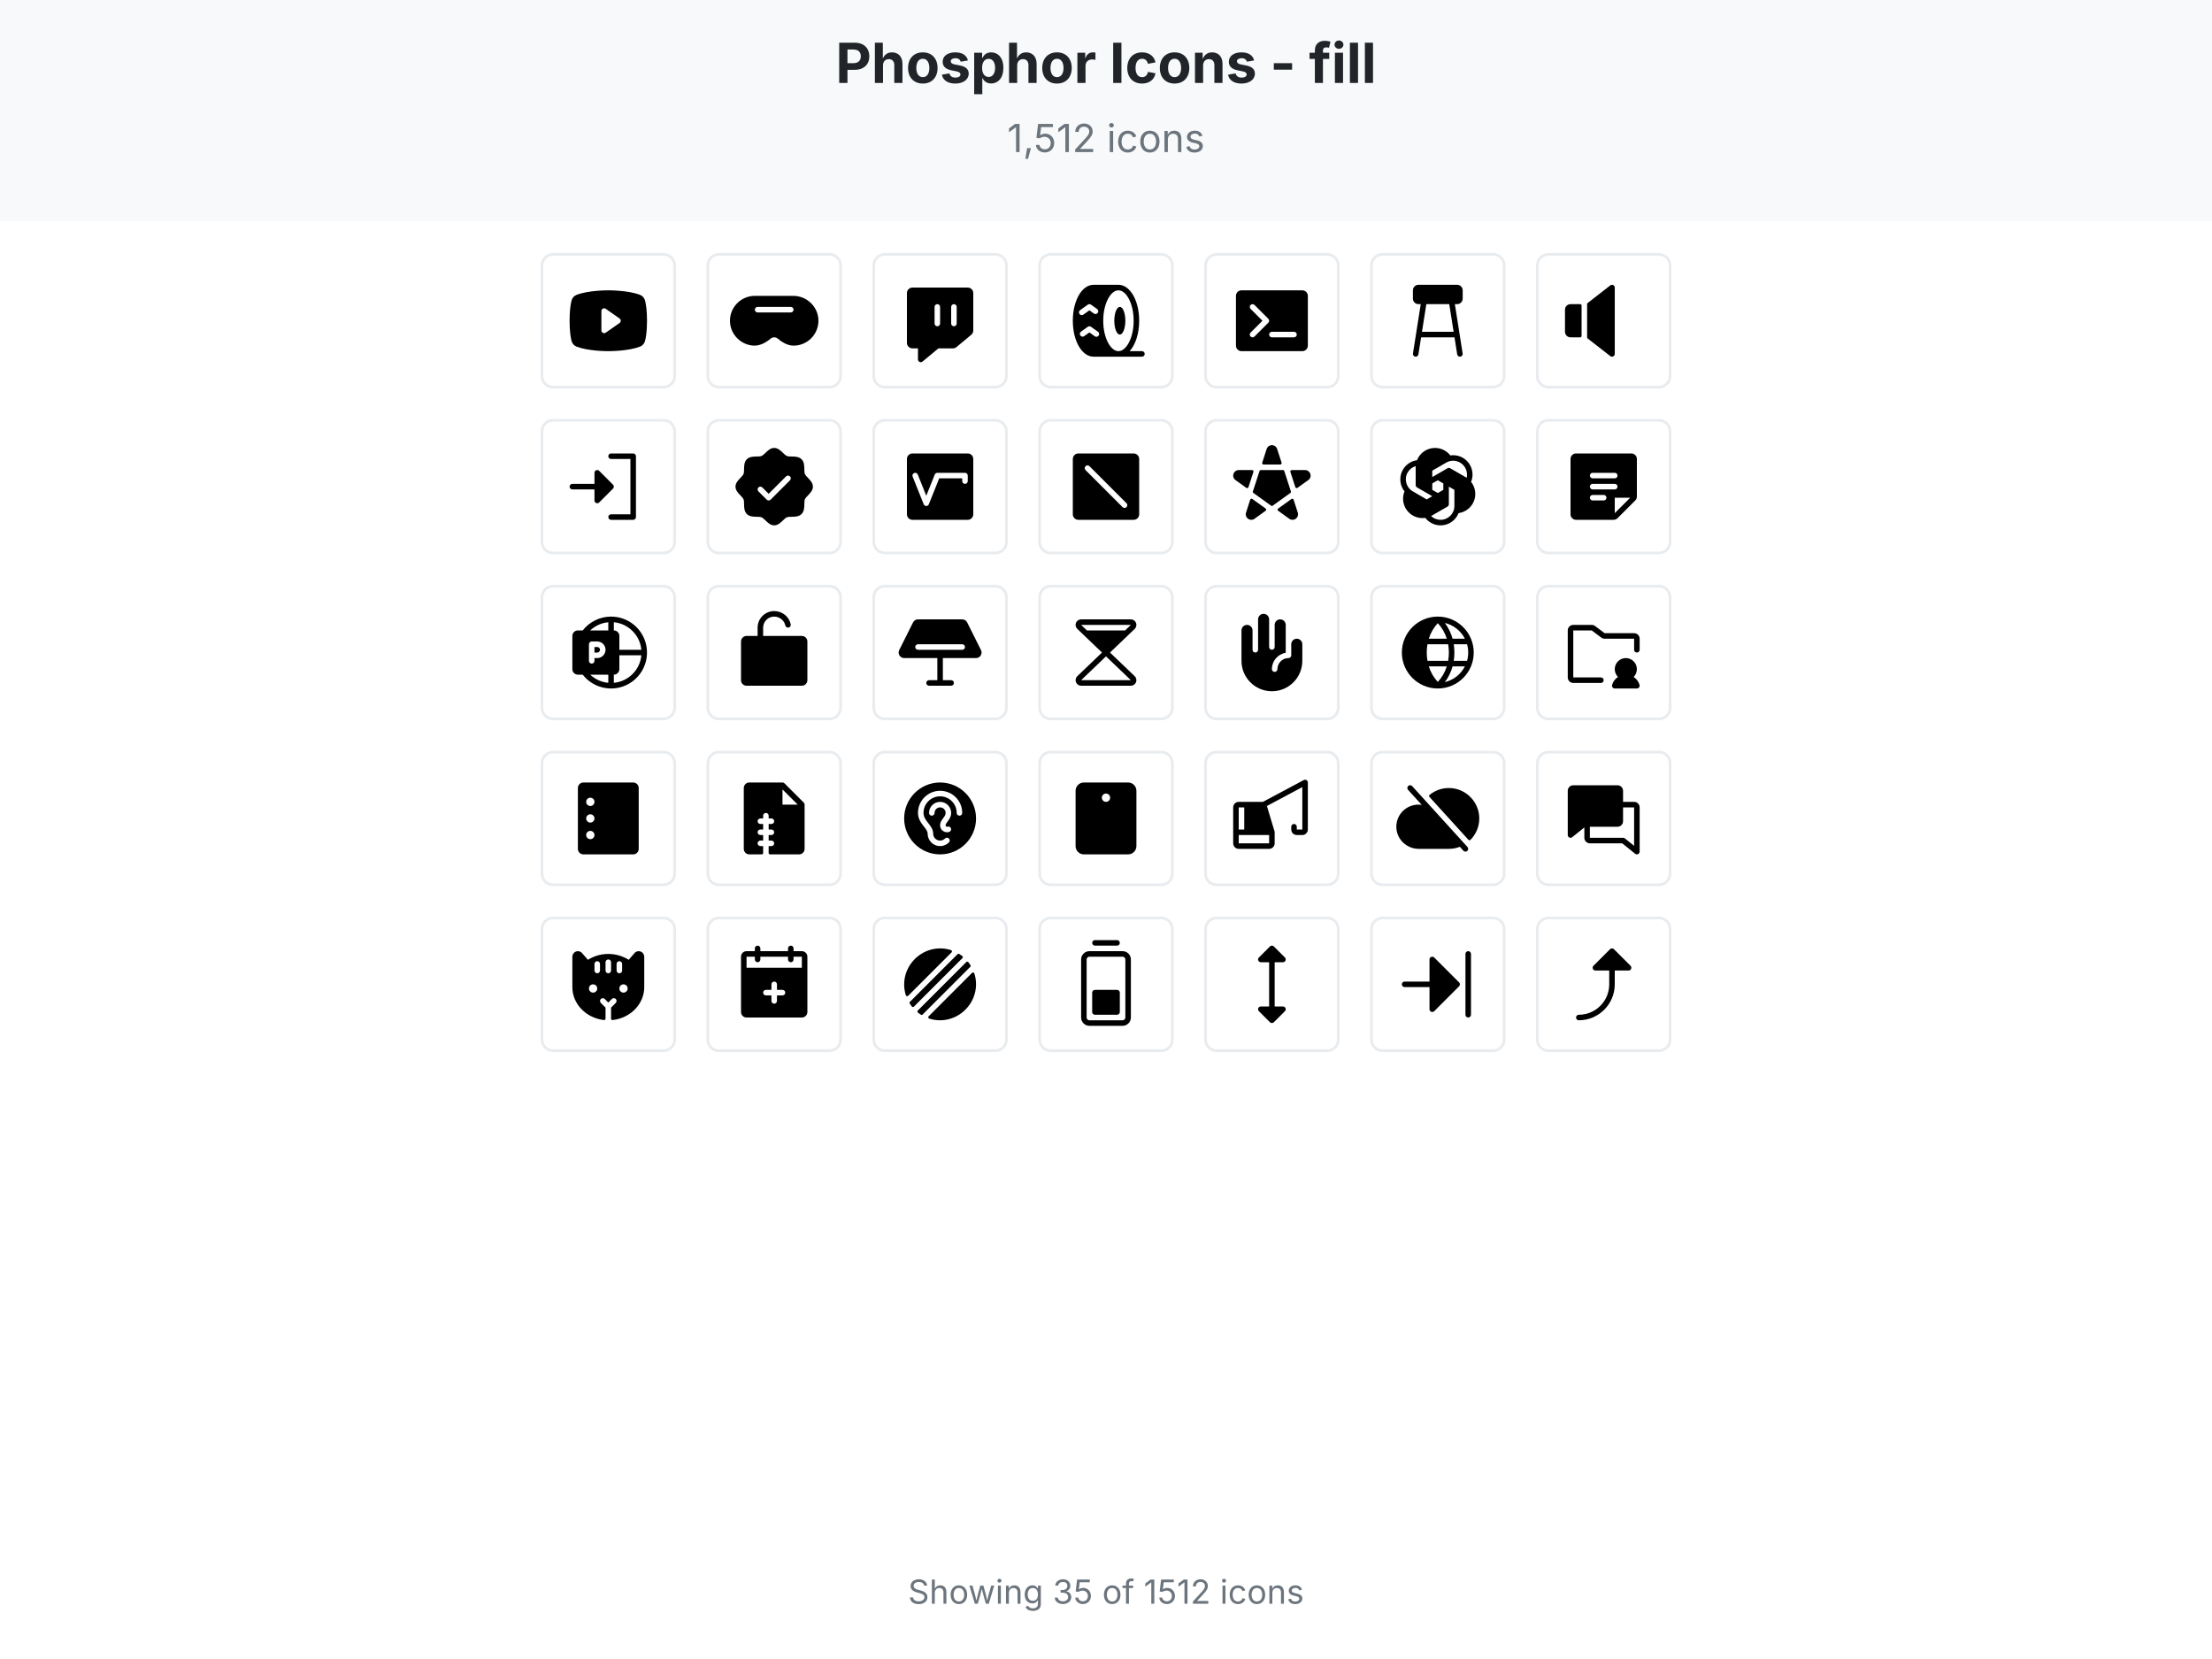
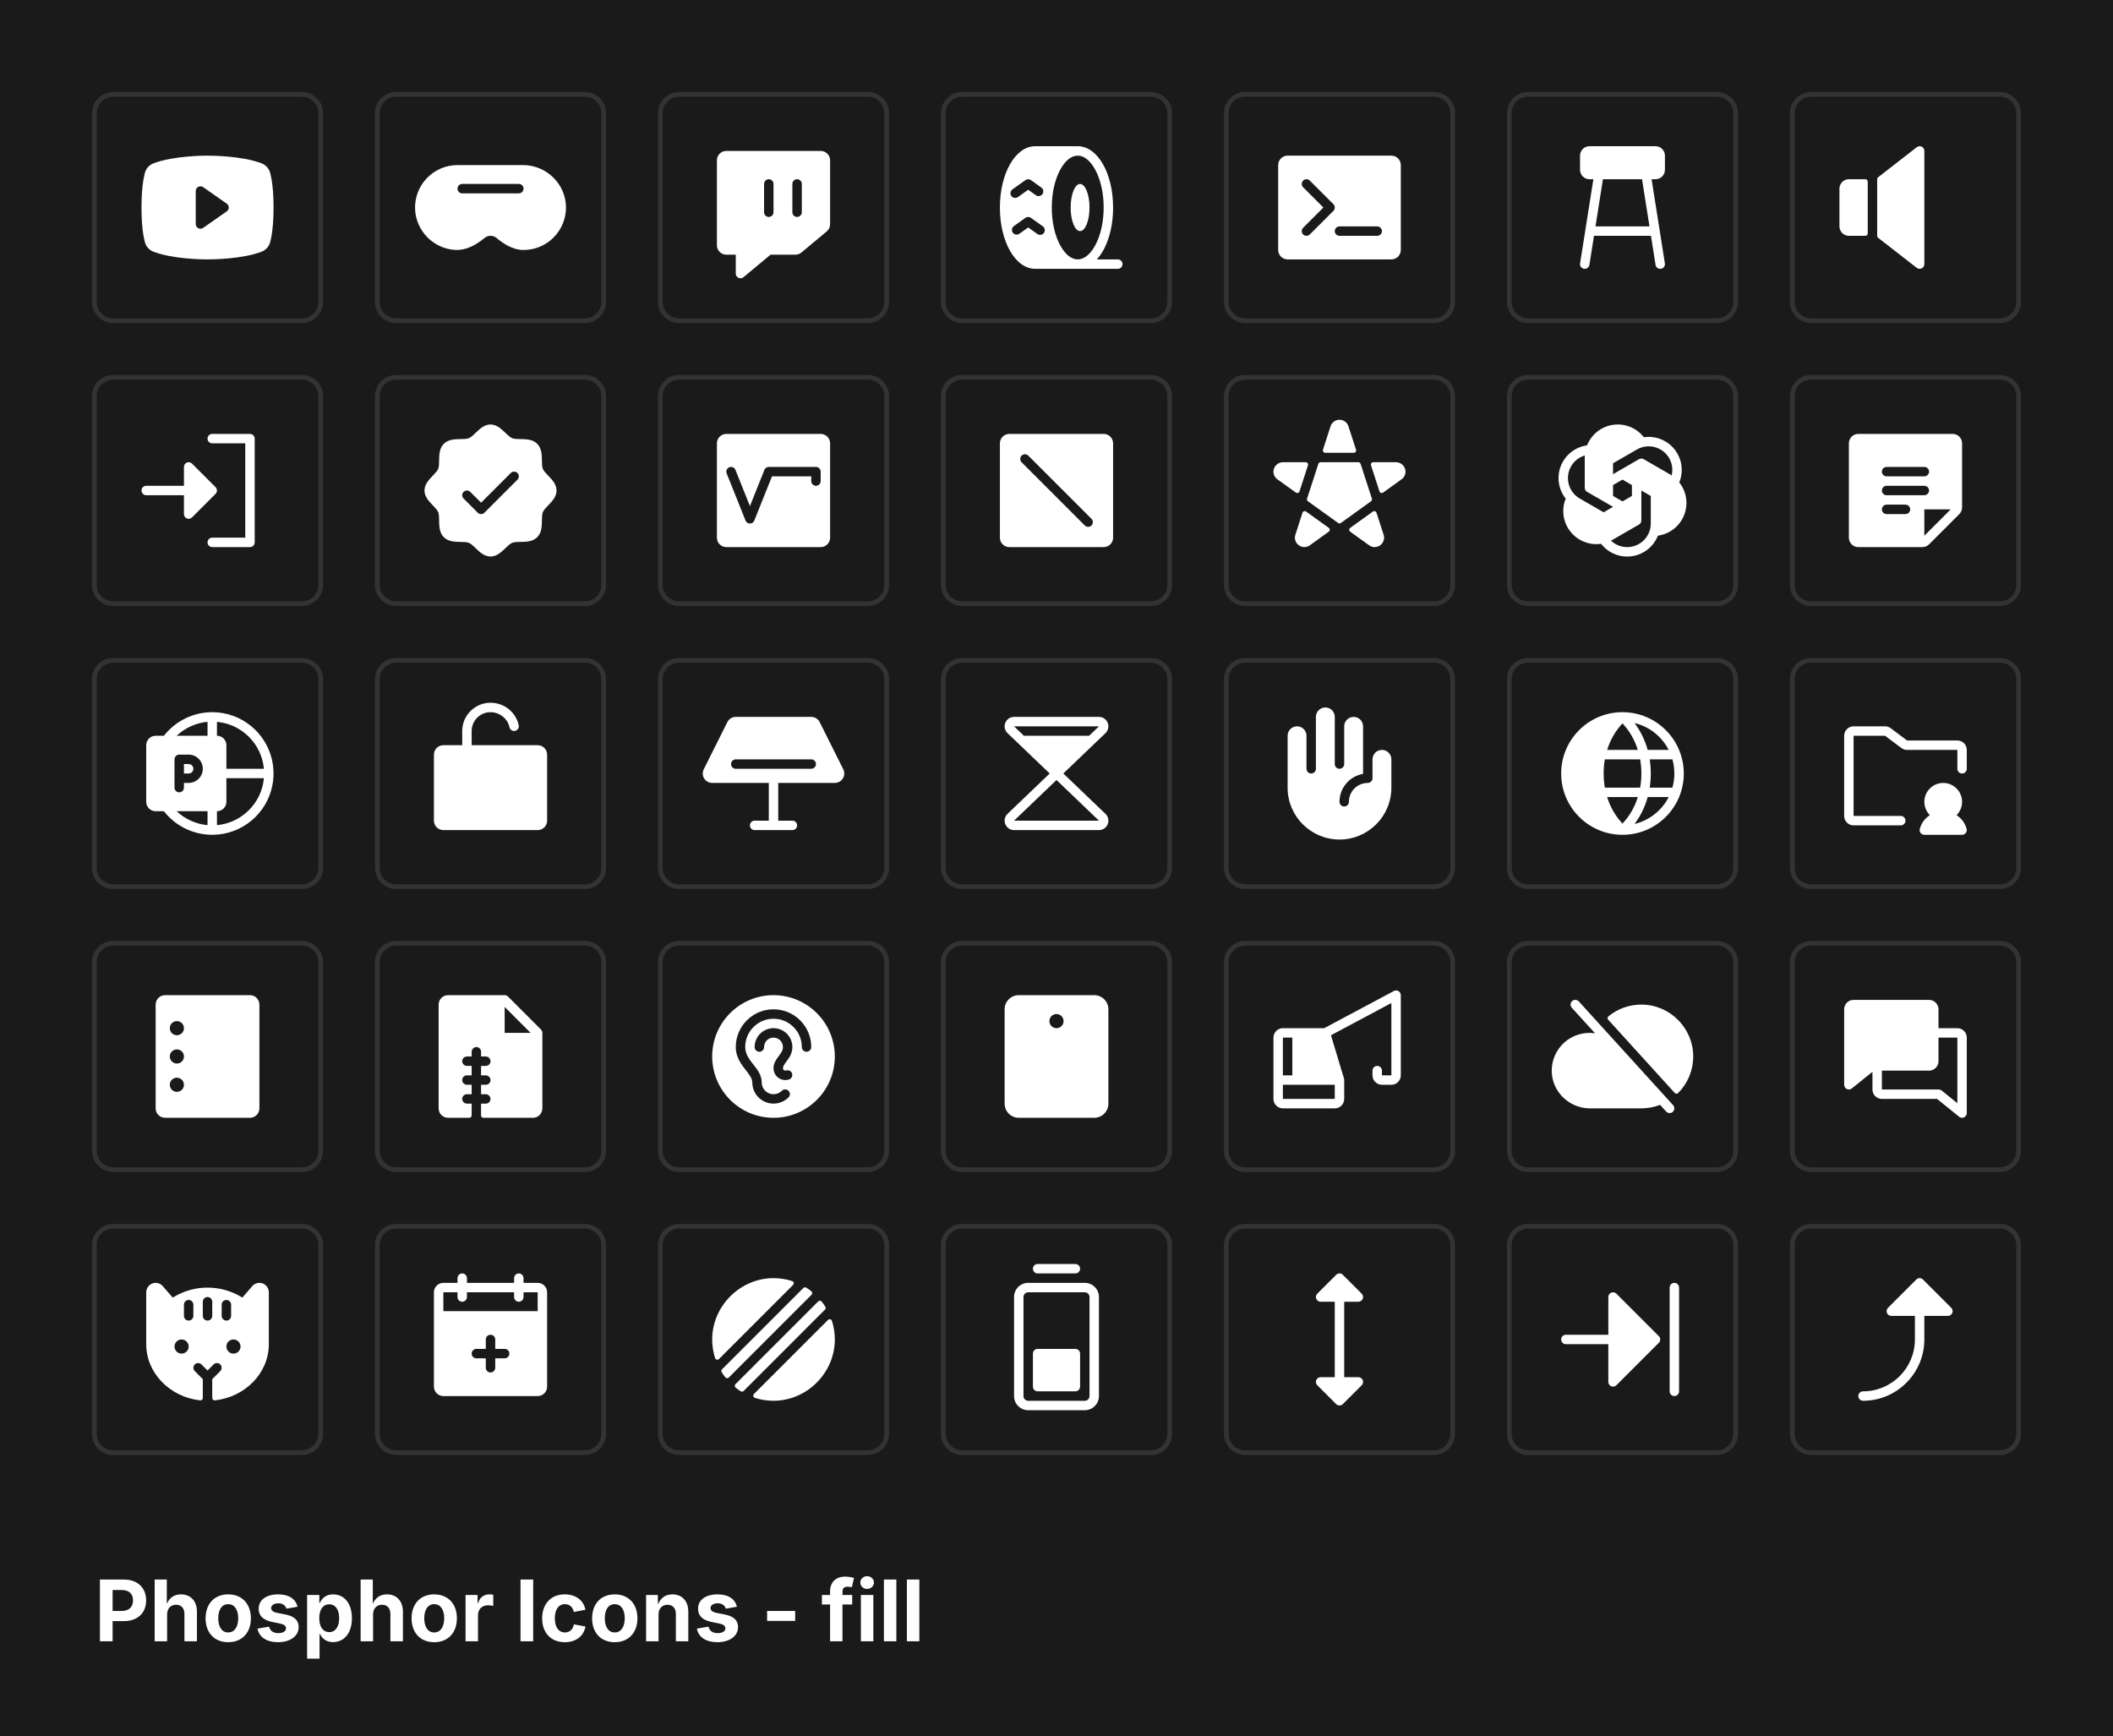
- <svg xmlns="http://www.w3.org/2000/svg" width="800" height="600">
-   <rect width="800" height="600" fill="#ffffff" />
-   <rect width="800" height="80" fill="#f8f9fa" />
-   <text x="400" y="30" text-anchor="middle" font-family="system-ui, -apple-system, sans-serif" font-size="20" font-weight="bold" fill="#212529">Phosphor Icons - fill</text>
-   <text x="400" y="55" text-anchor="middle" font-family="system-ui, -apple-system, sans-serif" font-size="14" fill="#6c757d">1,512 icons</text>
-   <g transform="translate(196, 92)">
-     <rect width="48" height="48" fill="#ffffff" stroke="#e9ecef" stroke-width="1" rx="4" />
-     <svg x="8" y="8" width="32" height="32" viewBox="0 0 256 256">
+ <svg xmlns="http://www.w3.org/2000/svg" width="448" height="368">
+   <rect width="448" height="368" fill="#1a1a1a" />
+   <g transform="translate(20, 20)">
+     <rect width="48" height="48" fill="#1a1a1a" stroke="#333333" stroke-width="1" rx="4" />
+     <svg x="8" y="8" width="32" height="32" viewBox="0 0 256 256" style="color: #ffffff; fill: #ffffff;">
      <path d="M234.33,69.52a24,24,0,0,0-14.49-16.4C185.56,39.88,131,40,128,40s-57.56-.12-91.84,13.12a24,24,0,0,0-14.49,16.4C19.08,79.5,16,97.74,16,128s3.08,48.5,5.67,58.48a24,24,0,0,0,14.49,16.41C69,215.56,120.4,216,127.34,216h1.32c6.94,0,58.37-.44,91.18-13.11a24,24,0,0,0,14.49-16.41c2.59-10,5.67-28.22,5.67-58.48S236.92,79.5,234.33,69.52Zm-73.74,65-40,28A8,8,0,0,1,108,156V100a8,8,0,0,1,12.59-6.55l40,28a8,8,0,0,1,0,13.1Z" />
    </svg>
  </g>
-   <g transform="translate(256, 92)">
-     <rect width="48" height="48" fill="#ffffff" stroke="#e9ecef" stroke-width="1" rx="4" />
-     <svg x="8" y="8" width="32" height="32" viewBox="0 0 256 256">
+   <g transform="translate(80, 20)">
+     <rect width="48" height="48" fill="#1a1a1a" stroke="#333333" stroke-width="1" rx="4" />
+     <svg x="8" y="8" width="32" height="32" viewBox="0 0 256 256" style="color: #ffffff; fill: #ffffff;">
      <path d="M183.05,56H72A72,72,0,0,0,.08,131.4c1.69,36.69,31.76,66.79,68.45,68.52,15.84.72,32-5.9,49.38-20.3a15.87,15.87,0,0,1,20.24,0C148.72,188.39,165,200,184,200a72,72,0,0,0,72-72.95C255.49,87.87,222.76,56,183.05,56ZM176,104H80a8,8,0,0,1,0-16h96a8,8,0,0,1,0,16Z" />
    </svg>
  </g>
-   <g transform="translate(316, 92)">
-     <rect width="48" height="48" fill="#ffffff" stroke="#e9ecef" stroke-width="1" rx="4" />
-     <svg x="8" y="8" width="32" height="32" viewBox="0 0 256 256">
+   <g transform="translate(140, 20)">
+     <rect width="48" height="48" fill="#1a1a1a" stroke="#333333" stroke-width="1" rx="4" />
+     <svg x="8" y="8" width="32" height="32" viewBox="0 0 256 256" style="color: #ffffff; fill: #ffffff;">
      <path d="M208,32H48A16,16,0,0,0,32,48V192a16,16,0,0,0,16,16H64v32a8,8,0,0,0,13.12,6.15L122.9,208h42.2a16,16,0,0,0,10.25-3.71l42.89-35.75A15.93,15.93,0,0,0,224,156.25V48A16,16,0,0,0,208,32ZM128,136a8,8,0,0,1-16,0V88a8,8,0,0,1,16,0Zm48,0a8,8,0,0,1-16,0V88a8,8,0,0,1,16,0Z" />
    </svg>
  </g>
-   <g transform="translate(376, 92)">
-     <rect width="48" height="48" fill="#ffffff" stroke="#e9ecef" stroke-width="1" rx="4" />
-     <svg x="8" y="8" width="32" height="32" viewBox="0 0 256 256">
+   <g transform="translate(200, 20)">
+     <rect width="48" height="48" fill="#1a1a1a" stroke="#333333" stroke-width="1" rx="4" />
+     <svg x="8" y="8" width="32" height="32" viewBox="0 0 256 256" style="color: #ffffff; fill: #ffffff;">
      <path d="M184,128c0,22.09-7.16,40-16,40s-16-17.91-16-40,7.16-40,16-40S184,105.91,184,128Zm56,96a8,8,0,0,1-8,8H92c-33.64,0-60-45.68-60-104S58.36,24,92,24h72c33.64,0,60,45.68,60,104,0,37.47-10.88,69.73-27.59,88H232A8,8,0,0,1,240,224ZM57.87,111.81a7.93,7.93,0,0,0,4.64-1.49L80,97.83l13.28,9.49a8,8,0,0,0,9.3-13L84.65,81.49a8,8,0,0,0-9.3,0L53.21,97.3a8,8,0,0,0,4.66,14.51Zm46.67,47.89L84.65,145.49a8,8,0,0,0-9.3,0L56,159.29a8,8,0,1,0,9.3,13L80,161.83l15.24,10.88a8,8,0,1,0,9.3-13Zm89.2,32.37c9.19-17,14.26-39.74,14.26-64.07s-5.07-47.09-14.26-64.07C185.38,48.5,174.82,40,164,40s-21.38,8.5-29.74,23.93C125.07,80.91,120,103.67,120,128s5.07,47.09,14.26,64.07C142.62,207.5,153.18,216,164,216S185.38,207.5,193.74,192.07Z" />
    </svg>
  </g>
-   <g transform="translate(436, 92)">
-     <rect width="48" height="48" fill="#ffffff" stroke="#e9ecef" stroke-width="1" rx="4" />
-     <svg x="8" y="8" width="32" height="32" viewBox="0 0 256 256">
+   <g transform="translate(260, 20)">
+     <rect width="48" height="48" fill="#1a1a1a" stroke="#333333" stroke-width="1" rx="4" />
+     <svg x="8" y="8" width="32" height="32" viewBox="0 0 256 256" style="color: #ffffff; fill: #ffffff;">
      <path d="M216,40H40A16,16,0,0,0,24,56V200a16,16,0,0,0,16,16H216a16,16,0,0,0,16-16V56A16,16,0,0,0,216,40ZM77.66,173.66a8,8,0,0,1-11.32-11.32L100.69,128,66.34,93.66A8,8,0,0,1,77.66,82.34l40,40a8,8,0,0,1,0,11.32ZM192,176H128a8,8,0,0,1,0-16h64a8,8,0,0,1,0,16Z" />
    </svg>
  </g>
-   <g transform="translate(496, 92)">
-     <rect width="48" height="48" fill="#ffffff" stroke="#e9ecef" stroke-width="1" rx="4" />
-     <svg x="8" y="8" width="32" height="32" viewBox="0 0 256 256">
+   <g transform="translate(320, 20)">
+     <rect width="48" height="48" fill="#1a1a1a" stroke="#333333" stroke-width="1" rx="4" />
+     <svg x="8" y="8" width="32" height="32" viewBox="0 0 256 256" style="color: #ffffff; fill: #ffffff;">
      <path d="M200,64V40a16,16,0,0,0-16-16H72A16,16,0,0,0,56,40V64A16,16,0,0,0,72,80h6.64L56.1,222.75a8,8,0,0,0,6.65,9.15A7.82,7.82,0,0,0,64,232a8,8,0,0,0,7.89-6.75L79.68,176h96.64l7.78,49.25A8,8,0,0,0,192,232a7.82,7.82,0,0,0,1.26-.1,8,8,0,0,0,6.65-9.15L177.36,80H184A16,16,0,0,0,200,64Zm-26.21,96H82.21L94.84,80h66.32Z" />
    </svg>
  </g>
-   <g transform="translate(556, 92)">
-     <rect width="48" height="48" fill="#ffffff" stroke="#e9ecef" stroke-width="1" rx="4" />
-     <svg x="8" y="8" width="32" height="32" viewBox="0 0 256 256">
+   <g transform="translate(380, 20)">
+     <rect width="48" height="48" fill="#1a1a1a" stroke="#333333" stroke-width="1" rx="4" />
+     <svg x="8" y="8" width="32" height="32" viewBox="0 0 256 256" style="color: #ffffff; fill: #ffffff;">
      <path d="M64,84v88a4,4,0,0,1-4,4H32a16,16,0,0,1-16-16V96A16,16,0,0,1,32,80H60A4,4,0,0,1,64,84Zm93.15-58.15a8,8,0,0,0-10-.16l-65.57,51A4,4,0,0,0,80,79.84v96.32a4,4,0,0,0,1.55,3.15l65.57,51a8,8,0,0,0,9,.56,8.29,8.29,0,0,0,3.91-7.18V32.25A8.27,8.27,0,0,0,157.12,25.85Z" />
    </svg>
  </g>
-   <g transform="translate(196, 152)">
-     <rect width="48" height="48" fill="#ffffff" stroke="#e9ecef" stroke-width="1" rx="4" />
-     <svg x="8" y="8" width="32" height="32" viewBox="0 0 256 256">
+   <g transform="translate(20, 80)">
+     <rect width="48" height="48" fill="#1a1a1a" stroke="#333333" stroke-width="1" rx="4" />
+     <svg x="8" y="8" width="32" height="32" viewBox="0 0 256 256" style="color: #ffffff; fill: #ffffff;">
      <path d="M141.66,133.66l-40,40A8,8,0,0,1,88,168V136H24a8,8,0,0,1,0-16H88V88a8,8,0,0,1,13.66-5.66l40,40A8,8,0,0,1,141.66,133.66ZM200,32H136a8,8,0,0,0,0,16h56V208H136a8,8,0,0,0,0,16h64a8,8,0,0,0,8-8V40A8,8,0,0,0,200,32Z" />
    </svg>
  </g>
-   <g transform="translate(256, 152)">
-     <rect width="48" height="48" fill="#ffffff" stroke="#e9ecef" stroke-width="1" rx="4" />
-     <svg x="8" y="8" width="32" height="32" viewBox="0 0 256 256">
+   <g transform="translate(80, 80)">
+     <rect width="48" height="48" fill="#1a1a1a" stroke="#333333" stroke-width="1" rx="4" />
+     <svg x="8" y="8" width="32" height="32" viewBox="0 0 256 256" style="color: #ffffff; fill: #ffffff;">
      <path d="M225.86,102.82c-3.77-3.94-7.67-8-9.14-11.57-1.36-3.27-1.44-8.69-1.52-13.94-.15-9.76-.31-20.82-8-28.51s-18.75-7.85-28.51-8c-5.25-.08-10.67-.16-13.94-1.52-3.56-1.47-7.63-5.37-11.57-9.14C146.28,23.51,138.44,16,128,16s-18.27,7.51-25.18,14.14c-3.94,3.77-8,7.67-11.57,9.14C88,40.64,82.56,40.72,77.31,40.8c-9.76.15-20.82.31-28.51,8S41,67.55,40.8,77.31c-.08,5.25-.16,10.67-1.52,13.94-1.47,3.56-5.37,7.63-9.14,11.57C23.51,109.72,16,117.56,16,128s7.51,18.27,14.14,25.18c3.77,3.94,7.67,8,9.14,11.57,1.36,3.27,1.44,8.69,1.52,13.94.15,9.76.31,20.82,8,28.51s18.75,7.85,28.51,8c5.25.08,10.67.16,13.94,1.52,3.56,1.47,7.63,5.37,11.57,9.14C109.72,232.49,117.56,240,128,240s18.27-7.51,25.18-14.14c3.94-3.77,8-7.67,11.57-9.14,3.27-1.36,8.69-1.44,13.94-1.52,9.76-.15,20.82-.31,28.51-8s7.85-18.75,8-28.51c.08-5.25.16-10.67,1.52-13.94,1.47-3.56,5.37-7.63,9.14-11.57C232.49,146.28,240,138.44,240,128S232.49,109.73,225.86,102.82Zm-52.2,6.84-56,56a8,8,0,0,1-11.32,0l-24-24a8,8,0,0,1,11.32-11.32L112,148.69l50.34-50.35a8,8,0,0,1,11.32,11.32Z" />
    </svg>
  </g>
-   <g transform="translate(316, 152)">
-     <rect width="48" height="48" fill="#ffffff" stroke="#e9ecef" stroke-width="1" rx="4" />
-     <svg x="8" y="8" width="32" height="32" viewBox="0 0 256 256">
+   <g transform="translate(140, 80)">
+     <rect width="48" height="48" fill="#1a1a1a" stroke="#333333" stroke-width="1" rx="4" />
+     <svg x="8" y="8" width="32" height="32" viewBox="0 0 256 256" style="color: #ffffff; fill: #ffffff;">
      <path d="M208,32H48A16,16,0,0,0,32,48V208a16,16,0,0,0,16,16H208a16,16,0,0,0,16-16V48A16,16,0,0,0,208,32Zm0,80a8,8,0,0,1-16,0v-8H125.42l-30,75a8,8,0,0,1-14.86,0l-32-80A8,8,0,1,1,63.43,93L88,154.46,112.57,93A8,8,0,0,1,120,88h80a8,8,0,0,1,8,8Z" />
    </svg>
  </g>
-   <g transform="translate(376, 152)">
-     <rect width="48" height="48" fill="#ffffff" stroke="#e9ecef" stroke-width="1" rx="4" />
-     <svg x="8" y="8" width="32" height="32" viewBox="0 0 256 256">
+   <g transform="translate(200, 80)">
+     <rect width="48" height="48" fill="#1a1a1a" stroke="#333333" stroke-width="1" rx="4" />
+     <svg x="8" y="8" width="32" height="32" viewBox="0 0 256 256" style="color: #ffffff; fill: #ffffff;">
      <path d="M208,32H48A16,16,0,0,0,32,48V208a16,16,0,0,0,16,16H208a16,16,0,0,0,16-16V48A16,16,0,0,0,208,32ZM187.31,187.31a8,8,0,0,1-11.31,0L68.69,80A8,8,0,0,1,80,68.69L187.31,176A8,8,0,0,1,187.31,187.31Z" />
    </svg>
  </g>
-   <g transform="translate(436, 152)">
-     <rect width="48" height="48" fill="#ffffff" stroke="#e9ecef" stroke-width="1" rx="4" />
-     <svg x="8" y="8" width="32" height="32" viewBox="0 0 256 256">
+   <g transform="translate(260, 80)">
+     <rect width="48" height="48" fill="#1a1a1a" stroke="#333333" stroke-width="1" rx="4" />
+     <svg x="8" y="8" width="32" height="32" viewBox="0 0 256 256" style="color: #ffffff; fill: #ffffff;">
      <path d="M60.18,129.52a4,4,0,0,1-6.15,2L22.66,109a15.78,15.78,0,0,1-5.82-18A16.33,16.33,0,0,1,32.43,80H70.74a4,4,0,0,1,3.81,5.24Zm-7,73.48A15.75,15.75,0,0,0,59,220.88a15.74,15.74,0,0,0,18.77,0l32.05-23.06a4,4,0,0,0,0-6.5L71.38,163.72a4,4,0,0,0-6.14,2ZM143.23,19.26a15.93,15.93,0,0,0-30.45-.05L100,58.76A4,4,0,0,0,103.76,64h48.48a4,4,0,0,0,3.81-5.23ZM160,80H96a4,4,0,0,0-3.8,2.77L73,141.77a4,4,0,0,0,1.47,4.48l51.17,36.82a4,4,0,0,0,4.68,0l51.17-36.82a4,4,0,0,0,1.47-4.48l-19.15-59A4,4,0,0,0,160,80Zm79.13,11a16.33,16.33,0,0,0-15.59-11H185.26a4,4,0,0,0-3.81,5.24l14.37,44.29a4,4,0,0,0,6.14,2l31.41-22.6A15.75,15.75,0,0,0,239.16,91Zm-54.55,72.75-38.4,27.63a4,4,0,0,0,0,6.5l32,23A16,16,0,0,0,202.85,203l-12.09-37.27A4,4,0,0,0,184.61,163.72Z" />
    </svg>
  </g>
-   <g transform="translate(496, 152)">
-     <rect width="48" height="48" fill="#ffffff" stroke="#e9ecef" stroke-width="1" rx="4" />
-     <svg x="8" y="8" width="32" height="32" viewBox="0 0 256 256">
+   <g transform="translate(320, 80)">
+     <rect width="48" height="48" fill="#1a1a1a" stroke="#333333" stroke-width="1" rx="4" />
+     <svg x="8" y="8" width="32" height="32" viewBox="0 0 256 256" style="color: #ffffff; fill: #ffffff;">
      <path d="M224.32,114.24a56,56,0,0,0-60.07-76.57A56,56,0,0,0,67.93,51.44a56,56,0,0,0-36.25,90.32A56,56,0,0,0,69,217,56.39,56.39,0,0,0,83.59,219a55.75,55.75,0,0,0,8.17-.61,56,56,0,0,0,96.31-13.78,56,56,0,0,0,36.25-90.32Zm-80.32,23-16,9.24-16-9.24V118.76l16-9.24,16,9.24Zm38.85-82.81a40,40,0,0,1,28.56,48c-.95-.63-1.91-1.24-2.91-1.81L164,74.88a8,8,0,0,0-8,0l-44,25.41V81.81l40.5-23.38A39.76,39.76,0,0,1,182.85,54.43Zm-142,32.5A39.75,39.75,0,0,1,64.12,68.57C64.05,69.71,64,70.85,64,72v51.38a8,8,0,0,0,4,6.93l44,25.4L96,165,55.5,141.57A40,40,0,0,1,40.86,86.93ZM136,224a39.79,39.79,0,0,1-27.52-10.95c1-.51,2-1.05,3-1.63L156,185.73a8,8,0,0,0,4-6.92V128l16,9.24V184A40,40,0,0,1,136,224Z" />
    </svg>
  </g>
-   <g transform="translate(556, 152)">
-     <rect width="48" height="48" fill="#ffffff" stroke="#e9ecef" stroke-width="1" rx="4" />
-     <svg x="8" y="8" width="32" height="32" viewBox="0 0 256 256">
+   <g transform="translate(380, 80)">
+     <rect width="48" height="48" fill="#1a1a1a" stroke="#333333" stroke-width="1" rx="4" />
+     <svg x="8" y="8" width="32" height="32" viewBox="0 0 256 256" style="color: #ffffff; fill: #ffffff;">
      <path d="M208,32H48A16,16,0,0,0,32,48V208a16,16,0,0,0,16,16H156.69A15.92,15.92,0,0,0,168,219.31L219.31,168A15.92,15.92,0,0,0,224,156.69V48A16,16,0,0,0,208,32ZM96,88h64a8,8,0,0,1,0,16H96a8,8,0,0,1,0-16Zm32,80H96a8,8,0,0,1,0-16h32a8,8,0,0,1,0,16ZM96,136a8,8,0,0,1,0-16h64a8,8,0,0,1,0,16Zm64,68.69V160h44.7Z" />
    </svg>
  </g>
-   <g transform="translate(196, 212)">
-     <rect width="48" height="48" fill="#ffffff" stroke="#e9ecef" stroke-width="1" rx="4" />
-     <svg x="8" y="8" width="32" height="32" viewBox="0 0 256 256">
+   <g transform="translate(20, 140)">
+     <rect width="48" height="48" fill="#1a1a1a" stroke="#333333" stroke-width="1" rx="4" />
+     <svg x="8" y="8" width="32" height="32" viewBox="0 0 256 256" style="color: #ffffff; fill: #ffffff;">
      <path d="M136,24A104.33,104.33,0,0,0,54,64H40A16,16,0,0,0,24,80v96a16,16,0,0,0,16,16H54A104,104,0,1,0,136,24ZM72,152V104a8,8,0,0,1,8-8H96a24,24,0,0,1,0,48H88v8a8,8,0,0,1-16,0Zm56,63.63A88.36,88.36,0,0,1,75.63,192H128ZM128,64H75.63A88.36,88.36,0,0,1,128,40.37Zm16-23.63A88.13,88.13,0,0,1,223.63,120H160V80a16,16,0,0,0-16-16Zm0,175.26V192a16,16,0,0,0,16-16V136h63.63A88.13,88.13,0,0,1,144,215.63ZM96,128H88V112h8a8,8,0,0,1,0,16Z" />
    </svg>
  </g>
-   <g transform="translate(256, 212)">
-     <rect width="48" height="48" fill="#ffffff" stroke="#e9ecef" stroke-width="1" rx="4" />
-     <svg x="8" y="8" width="32" height="32" viewBox="0 0 256 256">
+   <g transform="translate(80, 140)">
+     <rect width="48" height="48" fill="#1a1a1a" stroke="#333333" stroke-width="1" rx="4" />
+     <svg x="8" y="8" width="32" height="32" viewBox="0 0 256 256" style="color: #ffffff; fill: #ffffff;">
      <path d="M224,96V208a16,16,0,0,1-16,16H48a16,16,0,0,1-16-16V96A16,16,0,0,1,48,80H80V56A48.05,48.05,0,0,1,128,8c23.2,0,43.32,16.15,47.84,38.41a8,8,0,0,1-15.68,3.18C157.2,35,143.37,24,128,24A32,32,0,0,0,96,56V80H208A16,16,0,0,1,224,96Z" />
    </svg>
  </g>
-   <g transform="translate(316, 212)">
-     <rect width="48" height="48" fill="#ffffff" stroke="#e9ecef" stroke-width="1" rx="4" />
-     <svg x="8" y="8" width="32" height="32" viewBox="0 0 256 256">
+   <g transform="translate(140, 140)">
+     <rect width="48" height="48" fill="#1a1a1a" stroke="#333333" stroke-width="1" rx="4" />
+     <svg x="8" y="8" width="32" height="32" viewBox="0 0 256 256" style="color: #ffffff; fill: #ffffff;">
      <path d="M246.3,120.84l-40-80A15.92,15.92,0,0,0,192,32H64A15.92,15.92,0,0,0,49.7,40.84l-40,80A16,16,0,0,0,24,144h96v64H96a8,8,0,0,0,0,16h64a8,8,0,0,0,0-16H136V144h96a16,16,0,0,0,14.31-23.16ZM192,120H64a8,8,0,0,1,0-16H192a8,8,0,0,1,0,16Z" />
    </svg>
  </g>
-   <g transform="translate(376, 212)">
-     <rect width="48" height="48" fill="#ffffff" stroke="#e9ecef" stroke-width="1" rx="4" />
-     <svg x="8" y="8" width="32" height="32" viewBox="0 0 256 256">
+   <g transform="translate(200, 140)">
+     <rect width="48" height="48" fill="#1a1a1a" stroke="#333333" stroke-width="1" rx="4" />
+     <svg x="8" y="8" width="32" height="32" viewBox="0 0 256 256" style="color: #ffffff; fill: #ffffff;">
      <path d="M211.18,196.56,139.57,128l71.61-68.56a1.59,1.59,0,0,1,.13-.13A16,16,0,0,0,200,32H56A16,16,0,0,0,44.69,59.31a1.59,1.59,0,0,1,.13.13L116.43,128,44.82,196.56a1.59,1.59,0,0,1-.13.13A16,16,0,0,0,56,224H200a16,16,0,0,0,11.32-27.31A1.59,1.59,0,0,1,211.18,196.56ZM56,48h0v0Zm144,0-16.7,16H72.72L56,48ZM56,208l72-68.92L200,208Z" />
    </svg>
  </g>
-   <g transform="translate(436, 212)">
-     <rect width="48" height="48" fill="#ffffff" stroke="#e9ecef" stroke-width="1" rx="4" />
-     <svg x="8" y="8" width="32" height="32" viewBox="0 0 256 256">
+   <g transform="translate(260, 140)">
+     <rect width="48" height="48" fill="#1a1a1a" stroke="#333333" stroke-width="1" rx="4" />
+     <svg x="8" y="8" width="32" height="32" viewBox="0 0 256 256" style="color: #ffffff; fill: #ffffff;">
      <path d="M216,104v48a88,88,0,0,1-176,0V64a16,16,0,0,1,32,0v56a8,8,0,0,0,16,0V32a16,16,0,0,1,32,0v80a8,8,0,0,0,16,0V48a16,16,0,0,1,32,0v80.67A48.08,48.08,0,0,0,128,176a8,8,0,0,0,16,0,32,32,0,0,1,32-32,8,8,0,0,0,8-8V104a16,16,0,0,1,32,0Z" />
    </svg>
  </g>
-   <g transform="translate(496, 212)">
-     <rect width="48" height="48" fill="#ffffff" stroke="#e9ecef" stroke-width="1" rx="4" />
-     <svg x="8" y="8" width="32" height="32" viewBox="0 0 256 256">
+   <g transform="translate(320, 140)">
+     <rect width="48" height="48" fill="#1a1a1a" stroke="#333333" stroke-width="1" rx="4" />
+     <svg x="8" y="8" width="32" height="32" viewBox="0 0 256 256" style="color: #ffffff; fill: #ffffff;">
      <path d="M128,24h0A104,104,0,1,0,232,128,104.12,104.12,0,0,0,128,24Zm78.36,64H170.71a135.28,135.28,0,0,0-22.3-45.6A88.29,88.29,0,0,1,206.37,88ZM216,128a87.61,87.61,0,0,1-3.33,24H174.16a157.44,157.44,0,0,0,0-48h38.51A87.61,87.61,0,0,1,216,128ZM128,43a115.27,115.27,0,0,1,26,45H102A115.11,115.11,0,0,1,128,43ZM102,168H154a115.11,115.11,0,0,1-26,45A115.27,115.27,0,0,1,102,168Zm-3.9-16a140.84,140.84,0,0,1,0-48h59.88a140.84,140.84,0,0,1,0,48Zm50.35,61.6a135.28,135.28,0,0,0,22.3-45.6h35.66A88.29,88.29,0,0,1,148.41,213.6Z" />
    </svg>
  </g>
-   <g transform="translate(556, 212)">
-     <rect width="48" height="48" fill="#ffffff" stroke="#e9ecef" stroke-width="1" rx="4" />
-     <svg x="8" y="8" width="32" height="32" viewBox="0 0 256 256">
+   <g transform="translate(380, 140)">
+     <rect width="48" height="48" fill="#1a1a1a" stroke="#333333" stroke-width="1" rx="4" />
+     <svg x="8" y="8" width="32" height="32" viewBox="0 0 256 256" style="color: #ffffff; fill: #ffffff;">
      <path d="M231.73,221.94A8,8,0,0,1,224,232H160A8,8,0,0,1,152.27,222a40,40,0,0,1,17.11-23.33,32,32,0,1,1,45.24,0A40,40,0,0,1,231.73,221.94ZM216,72H130.67L102.93,51.2a16.12,16.12,0,0,0-9.6-3.2H40A16,16,0,0,0,24,64V200a16,16,0,0,0,16,16h80a8,8,0,0,0,0-16H40V64H93.33l27.74,20.8a16.12,16.12,0,0,0,9.6,3.2H216v32a8,8,0,0,0,16,0V88A16,16,0,0,0,216,72Z" />
    </svg>
  </g>
-   <g transform="translate(196, 272)">
-     <rect width="48" height="48" fill="#ffffff" stroke="#e9ecef" stroke-width="1" rx="4" />
-     <svg x="8" y="8" width="32" height="32" viewBox="0 0 256 256">
+   <g transform="translate(20, 200)">
+     <rect width="48" height="48" fill="#1a1a1a" stroke="#333333" stroke-width="1" rx="4" />
+     <svg x="8" y="8" width="32" height="32" viewBox="0 0 256 256" style="color: #ffffff; fill: #ffffff;">
      <path d="M200,24H56A16,16,0,0,0,40,40V216a16,16,0,0,0,16,16H200a16,16,0,0,0,16-16V40A16,16,0,0,0,200,24ZM76,188a12,12,0,1,1,12-12A12,12,0,0,1,76,188Zm0-48a12,12,0,1,1,12-12A12,12,0,0,1,76,140Zm0-48A12,12,0,1,1,88,80,12,12,0,0,1,76,92Z" />
    </svg>
  </g>
-   <g transform="translate(256, 272)">
-     <rect width="48" height="48" fill="#ffffff" stroke="#e9ecef" stroke-width="1" rx="4" />
-     <svg x="8" y="8" width="32" height="32" viewBox="0 0 256 256">
+   <g transform="translate(80, 200)">
+     <rect width="48" height="48" fill="#1a1a1a" stroke="#333333" stroke-width="1" rx="4" />
+     <svg x="8" y="8" width="32" height="32" viewBox="0 0 256 256" style="color: #ffffff; fill: #ffffff;">
      <path d="M213.66,82.34l-56-56A8,8,0,0,0,152,24H56A16,16,0,0,0,40,40V216a16,16,0,0,0,16,16H92a4,4,0,0,0,4-4V208H88.27A8.17,8.17,0,0,1,80,200.53,8,8,0,0,1,88,192h8V176H88.27A8.17,8.17,0,0,1,80,168.53,8,8,0,0,1,88,160h8V144H88.27A8.17,8.17,0,0,1,80,136.53,8,8,0,0,1,88,128h8v-7.73a8.18,8.18,0,0,1,7.47-8.25,8,8,0,0,1,8.53,8v8h7.73a8.17,8.17,0,0,1,8.25,7.47,8,8,0,0,1-8,8.53h-8v16h7.73a8.17,8.17,0,0,1,8.25,7.47,8,8,0,0,1-8,8.53h-8v16h7.73a8.17,8.17,0,0,1,8.25,7.47,8,8,0,0,1-8,8.53h-8v20a4,4,0,0,0,4,4h84a16,16,0,0,0,16-16V88A8,8,0,0,0,213.66,82.34ZM152,88V44l44,44Z" />
    </svg>
  </g>
-   <g transform="translate(316, 272)">
-     <rect width="48" height="48" fill="#ffffff" stroke="#e9ecef" stroke-width="1" rx="4" />
-     <svg x="8" y="8" width="32" height="32" viewBox="0 0 256 256">
+   <g transform="translate(140, 200)">
+     <rect width="48" height="48" fill="#1a1a1a" stroke="#333333" stroke-width="1" rx="4" />
+     <svg x="8" y="8" width="32" height="32" viewBox="0 0 256 256" style="color: #ffffff; fill: #ffffff;">
      <path d="M128,24A104,104,0,1,0,232,128,104.11,104.11,0,0,0,128,24Zm20,128a4.21,4.21,0,0,0,1.33-.22,8,8,0,0,1,5.34,15.08A20,20,0,0,1,128,148c0-8.85,4.77-15.23,9-20.87,3.77-5,7-9.38,7-15.13a16,16,0,0,0-32,0,8,8,0,0,1-16,0,32,32,0,0,1,64,0c0,11.07-5.66,18.63-10.2,24.71-3.6,4.81-5.8,7.93-5.8,11.29A4,4,0,0,0,148,152Zm36-32a8,8,0,0,1-8-8,48,48,0,0,0-96,0c0,11.9,6.71,20.5,13.82,29.6,7,8.92,14.18,18.15,14.18,30.4a20,20,0,0,0,34,14.29,8,8,0,1,1,11.19,11.42A36,36,0,0,1,92,172c0-6.74-5-13.14-10.79-20.55C73.54,141.63,64,129.41,64,112a64,64,0,0,1,128,0A8,8,0,0,1,184,120Z" />
    </svg>
  </g>
-   <g transform="translate(376, 272)">
-     <rect width="48" height="48" fill="#ffffff" stroke="#e9ecef" stroke-width="1" rx="4" />
-     <svg x="8" y="8" width="32" height="32" viewBox="0 0 256 256">
+   <g transform="translate(200, 200)">
+     <rect width="48" height="48" fill="#1a1a1a" stroke="#333333" stroke-width="1" rx="4" />
+     <svg x="8" y="8" width="32" height="32" viewBox="0 0 256 256" style="color: #ffffff; fill: #ffffff;">
      <path d="M192,24H64A24,24,0,0,0,40,48V208a24,24,0,0,0,24,24H192a24,24,0,0,0,24-24V48A24,24,0,0,0,192,24ZM128,80a12,12,0,1,1,12-12A12,12,0,0,1,128,80Z" />
    </svg>
  </g>
-   <g transform="translate(436, 272)">
-     <rect width="48" height="48" fill="#ffffff" stroke="#e9ecef" stroke-width="1" rx="4" />
-     <svg x="8" y="8" width="32" height="32" viewBox="0 0 256 256">
+   <g transform="translate(260, 200)">
+     <rect width="48" height="48" fill="#1a1a1a" stroke="#333333" stroke-width="1" rx="4" />
+     <svg x="8" y="8" width="32" height="32" viewBox="0 0 256 256" style="color: #ffffff; fill: #ffffff;">
      <path d="M228.12,17.14a8,8,0,0,0-7.88-.2L102,80H32A16,16,0,0,0,16,96V200a16,16,0,0,0,16,16h88a16,16,0,0,0,16-16V168a7.31,7.31,0,0,0-.08-1.05l0-.24a9.6,9.6,0,0,0-.22-1,.09.09,0,0,0,0-.05v0a.64.64,0,0,1,0-.07L113.54,92,216,37.33V160H200v-8a8,8,0,0,0-16,0v8a16,16,0,0,0,16,16h16a16,16,0,0,0,16-16V24A8,8,0,0,0,228.12,17.14ZM48,96v64H32V96ZM32,200h0V176h88v24Z" />
    </svg>
  </g>
-   <g transform="translate(496, 272)">
-     <rect width="48" height="48" fill="#ffffff" stroke="#e9ecef" stroke-width="1" rx="4" />
-     <svg x="8" y="8" width="32" height="32" viewBox="0 0 256 256">
+   <g transform="translate(320, 200)">
+     <rect width="48" height="48" fill="#1a1a1a" stroke="#333333" stroke-width="1" rx="4" />
+     <svg x="8" y="8" width="32" height="32" viewBox="0 0 256 256" style="color: #ffffff; fill: #ffffff;">
      <path d="M248,128.72A87.74,87.74,0,0,1,222.41,190a4,4,0,0,1-5.77-.16L103.78,65.67a4,4,0,0,1,.39-5.76A87.82,87.82,0,0,1,160.87,40C209.15,40.47,248.38,80.43,248,128.72ZM53.92,34.62A8,8,0,1,0,42.08,45.38L81.33,88.56l-.06.11A64,64,0,0,0,8,153c.53,35.12,29.84,63,65,63h87a87.65,87.65,0,0,0,31.78-5.95l10.3,11.33a8,8,0,0,0,11.33.52,8.32,8.32,0,0,0,.29-11.52Z" />
    </svg>
  </g>
-   <g transform="translate(556, 272)">
-     <rect width="48" height="48" fill="#ffffff" stroke="#e9ecef" stroke-width="1" rx="4" />
-     <svg x="8" y="8" width="32" height="32" viewBox="0 0 256 256">
+   <g transform="translate(380, 200)">
+     <rect width="48" height="48" fill="#1a1a1a" stroke="#333333" stroke-width="1" rx="4" />
+     <svg x="8" y="8" width="32" height="32" viewBox="0 0 256 256" style="color: #ffffff; fill: #ffffff;">
      <path d="M232,96a16,16,0,0,0-16-16H184V48a16,16,0,0,0-16-16H40A16,16,0,0,0,24,48V176a8,8,0,0,0,13,6.22L72,154V184a16,16,0,0,0,16,16h93.59L219,230.22a8,8,0,0,0,5,1.78,8,8,0,0,0,8-8Zm-42.55,89.78a8,8,0,0,0-5-1.78H88V152h80a16,16,0,0,0,16-16V96h32V207.25Z" />
    </svg>
  </g>
-   <g transform="translate(196, 332)">
-     <rect width="48" height="48" fill="#ffffff" stroke="#e9ecef" stroke-width="1" rx="4" />
-     <svg x="8" y="8" width="32" height="32" viewBox="0 0 256 256">
+   <g transform="translate(20, 260)">
+     <rect width="48" height="48" fill="#1a1a1a" stroke="#333333" stroke-width="1" rx="4" />
+     <svg x="8" y="8" width="32" height="32" viewBox="0 0 256 256" style="color: #ffffff; fill: #ffffff;">
      <path d="M222.83,33.54a16,16,0,0,0-18.14,3.15c-.14.14-.26.27-.38.41L187.05,57A111.28,111.28,0,0,0,69,57L51.69,37.1c-.12-.14-.24-.27-.38-.41a16,16,0,0,0-18.14-3.15A16.4,16.4,0,0,0,24,48.46V136c0,49,40.06,89.63,91.56,95.32a4,4,0,0,0,4.44-4v-32l-13.42-13.43a8.22,8.22,0,0,1-.41-11.37,8,8,0,0,1,11.49-.18L128,180.68l10.34-10.35a8,8,0,0,1,11.49.18,8.22,8.22,0,0,1-.41,11.37L136,195.31v32a4,4,0,0,0,4.44,4C191.94,225.62,232,185,232,136V48.46A16.4,16.4,0,0,0,222.83,33.54ZM84,152a12,12,0,1,1,12-12A12,12,0,0,1,84,152Zm20-64a8,8,0,1,1-16,0V69a8,8,0,0,1,16,0Zm32,0a8,8,0,1,1-16,0V64a8,8,0,0,1,16,0Zm16,0V69a8,8,0,0,1,16,0V88a8,8,0,1,1-16,0Zm20,64a12,12,0,1,1,12-12A12,12,0,0,1,172,152Z" />
    </svg>
  </g>
-   <g transform="translate(256, 332)">
-     <rect width="48" height="48" fill="#ffffff" stroke="#e9ecef" stroke-width="1" rx="4" />
-     <svg x="8" y="8" width="32" height="32" viewBox="0 0 256 256">
+   <g transform="translate(80, 260)">
+     <rect width="48" height="48" fill="#1a1a1a" stroke="#333333" stroke-width="1" rx="4" />
+     <svg x="8" y="8" width="32" height="32" viewBox="0 0 256 256" style="color: #ffffff; fill: #ffffff;">
      <path d="M208,32H184V24a8,8,0,0,0-16,0v8H88V24a8,8,0,0,0-16,0v8H48A16,16,0,0,0,32,48V208a16,16,0,0,0,16,16H208a16,16,0,0,0,16-16V48A16,16,0,0,0,208,32ZM152,160H136v16a8,8,0,0,1-16,0V160H104a8,8,0,0,1,0-16h16V128a8,8,0,0,1,16,0v16h16a8,8,0,0,1,0,16ZM48,80V48H72v8a8,8,0,0,0,16,0V48h80v8a8,8,0,0,0,16,0V48h24V80Z" />
    </svg>
  </g>
-   <g transform="translate(316, 332)">
-     <rect width="48" height="48" fill="#ffffff" stroke="#e9ecef" stroke-width="1" rx="4" />
-     <svg x="8" y="8" width="32" height="32" viewBox="0 0 256 256">
+   <g transform="translate(140, 260)">
+     <rect width="48" height="48" fill="#1a1a1a" stroke="#333333" stroke-width="1" rx="4" />
+     <svg x="8" y="8" width="32" height="32" viewBox="0 0 256 256" style="color: #ffffff; fill: #ffffff;">
      <path d="M232,128c0,56.63-47.38,104-104,104a103.67,103.67,0,0,1-31.52-4.89,4,4,0,0,1-1.62-6.65L220.46,94.85a4,4,0,0,1,6.65,1.62A103.69,103.69,0,0,1,232,128ZM215.84,72.39a103.16,103.16,0,0,0-6.06-8.56,4,4,0,0,0-6-.33L63.5,203.82a4,4,0,0,0,.33,6,103.16,103.16,0,0,0,8.56,6.06,4,4,0,0,0,5-.54L215.3,77.39A4,4,0,0,0,215.84,72.39ZM192.17,46.22a103.16,103.16,0,0,0-8.56-6.06,4,4,0,0,0-5,.54L40.7,178.62a4,4,0,0,0-.54,5,103.16,103.16,0,0,0,6.06,8.56,4,4,0,0,0,6,.33L192.5,52.18A4,4,0,0,0,192.17,46.22ZM159.53,28.89A103.67,103.67,0,0,0,128,24C71.38,24,24,71.37,24,128a103.69,103.69,0,0,0,4.89,31.53,4,4,0,0,0,6.65,1.62L161.15,35.54A4,4,0,0,0,159.53,28.89Z" />
    </svg>
  </g>
-   <g transform="translate(376, 332)">
-     <rect width="48" height="48" fill="#ffffff" stroke="#e9ecef" stroke-width="1" rx="4" />
-     <svg x="8" y="8" width="32" height="32" viewBox="0 0 256 256">
+   <g transform="translate(200, 260)">
+     <rect width="48" height="48" fill="#1a1a1a" stroke="#333333" stroke-width="1" rx="4" />
+     <svg x="8" y="8" width="32" height="32" viewBox="0 0 256 256" style="color: #ffffff; fill: #ffffff;">
      <path d="M88,8a8,8,0,0,1,8-8h64a8,8,0,0,1,0,16H96A8,8,0,0,1,88,8ZM200,56V224a24,24,0,0,1-24,24H80a24,24,0,0,1-24-24V56A24,24,0,0,1,80,32h96A24,24,0,0,1,200,56Zm-16,0a8,8,0,0,0-8-8H80a8,8,0,0,0-8,8V224a8,8,0,0,0,8,8h96a8,8,0,0,0,8-8Zm-24,88H96a8,8,0,0,0-8,8v56a8,8,0,0,0,8,8h64a8,8,0,0,0,8-8V152A8,8,0,0,0,160,144Z" />
    </svg>
  </g>
-   <g transform="translate(436, 332)">
-     <rect width="48" height="48" fill="#ffffff" stroke="#e9ecef" stroke-width="1" rx="4" />
-     <svg x="8" y="8" width="32" height="32" viewBox="0 0 256 256">
+   <g transform="translate(260, 260)">
+     <rect width="48" height="48" fill="#1a1a1a" stroke="#333333" stroke-width="1" rx="4" />
+     <svg x="8" y="8" width="32" height="32" viewBox="0 0 256 256" style="color: #ffffff; fill: #ffffff;">
      <path d="M167.39,196.94a8,8,0,0,1-1.73,8.72l-32,32a8,8,0,0,1-11.32,0l-32-32A8,8,0,0,1,96,192h24V64H96a8,8,0,0,1-5.66-13.66l32-32a8,8,0,0,1,11.32,0l32,32A8,8,0,0,1,160,64H136V192h24A8,8,0,0,1,167.39,196.94Z" />
    </svg>
  </g>
-   <g transform="translate(496, 332)">
-     <rect width="48" height="48" fill="#ffffff" stroke="#e9ecef" stroke-width="1" rx="4" />
-     <svg x="8" y="8" width="32" height="32" viewBox="0 0 256 256">
+   <g transform="translate(320, 260)">
+     <rect width="48" height="48" fill="#1a1a1a" stroke="#333333" stroke-width="1" rx="4" />
+     <svg x="8" y="8" width="32" height="32" viewBox="0 0 256 256" style="color: #ffffff; fill: #ffffff;">
      <path d="M224,40V216a8,8,0,0,1-16,0V40a8,8,0,0,1,16,0ZM117.66,50.34A8,8,0,0,0,104,56v64H32a8,8,0,0,0,0,16h72v64a8,8,0,0,0,13.66,5.66l72-72a8,8,0,0,0,0-11.32Z" />
    </svg>
  </g>
-   <g transform="translate(556, 332)">
-     <rect width="48" height="48" fill="#ffffff" stroke="#e9ecef" stroke-width="1" rx="4" />
-     <svg x="8" y="8" width="32" height="32" viewBox="0 0 256 256">
+   <g transform="translate(380, 260)">
+     <rect width="48" height="48" fill="#1a1a1a" stroke="#333333" stroke-width="1" rx="4" />
+     <svg x="8" y="8" width="32" height="32" viewBox="0 0 256 256" style="color: #ffffff; fill: #ffffff;">
      <path d="M207.39,83.06A8,8,0,0,1,200,88H160v40A104.11,104.11,0,0,1,56,232a8,8,0,0,1,0-16,88.1,88.1,0,0,0,88-88V88H104a8,8,0,0,1-5.66-13.66l48-48a8,8,0,0,1,11.32,0l48,48A8,8,0,0,1,207.39,83.06Z" />
    </svg>
  </g>
-   <text x="400" y="580" text-anchor="middle" font-family="system-ui, -apple-system, sans-serif" font-size="12" fill="#6c757d">
-     Showing 35 of 1512 icons
-   </text>
+   <rect x="0" y="323" width="448" height="60" fill="#1a1a1a" />
+   <text x="20" y="348" text-anchor="start" font-family="system-ui, -apple-system, sans-serif" font-size="18" font-weight="bold" fill="#ffffff">Phosphor Icons - fill</text>
</svg>
